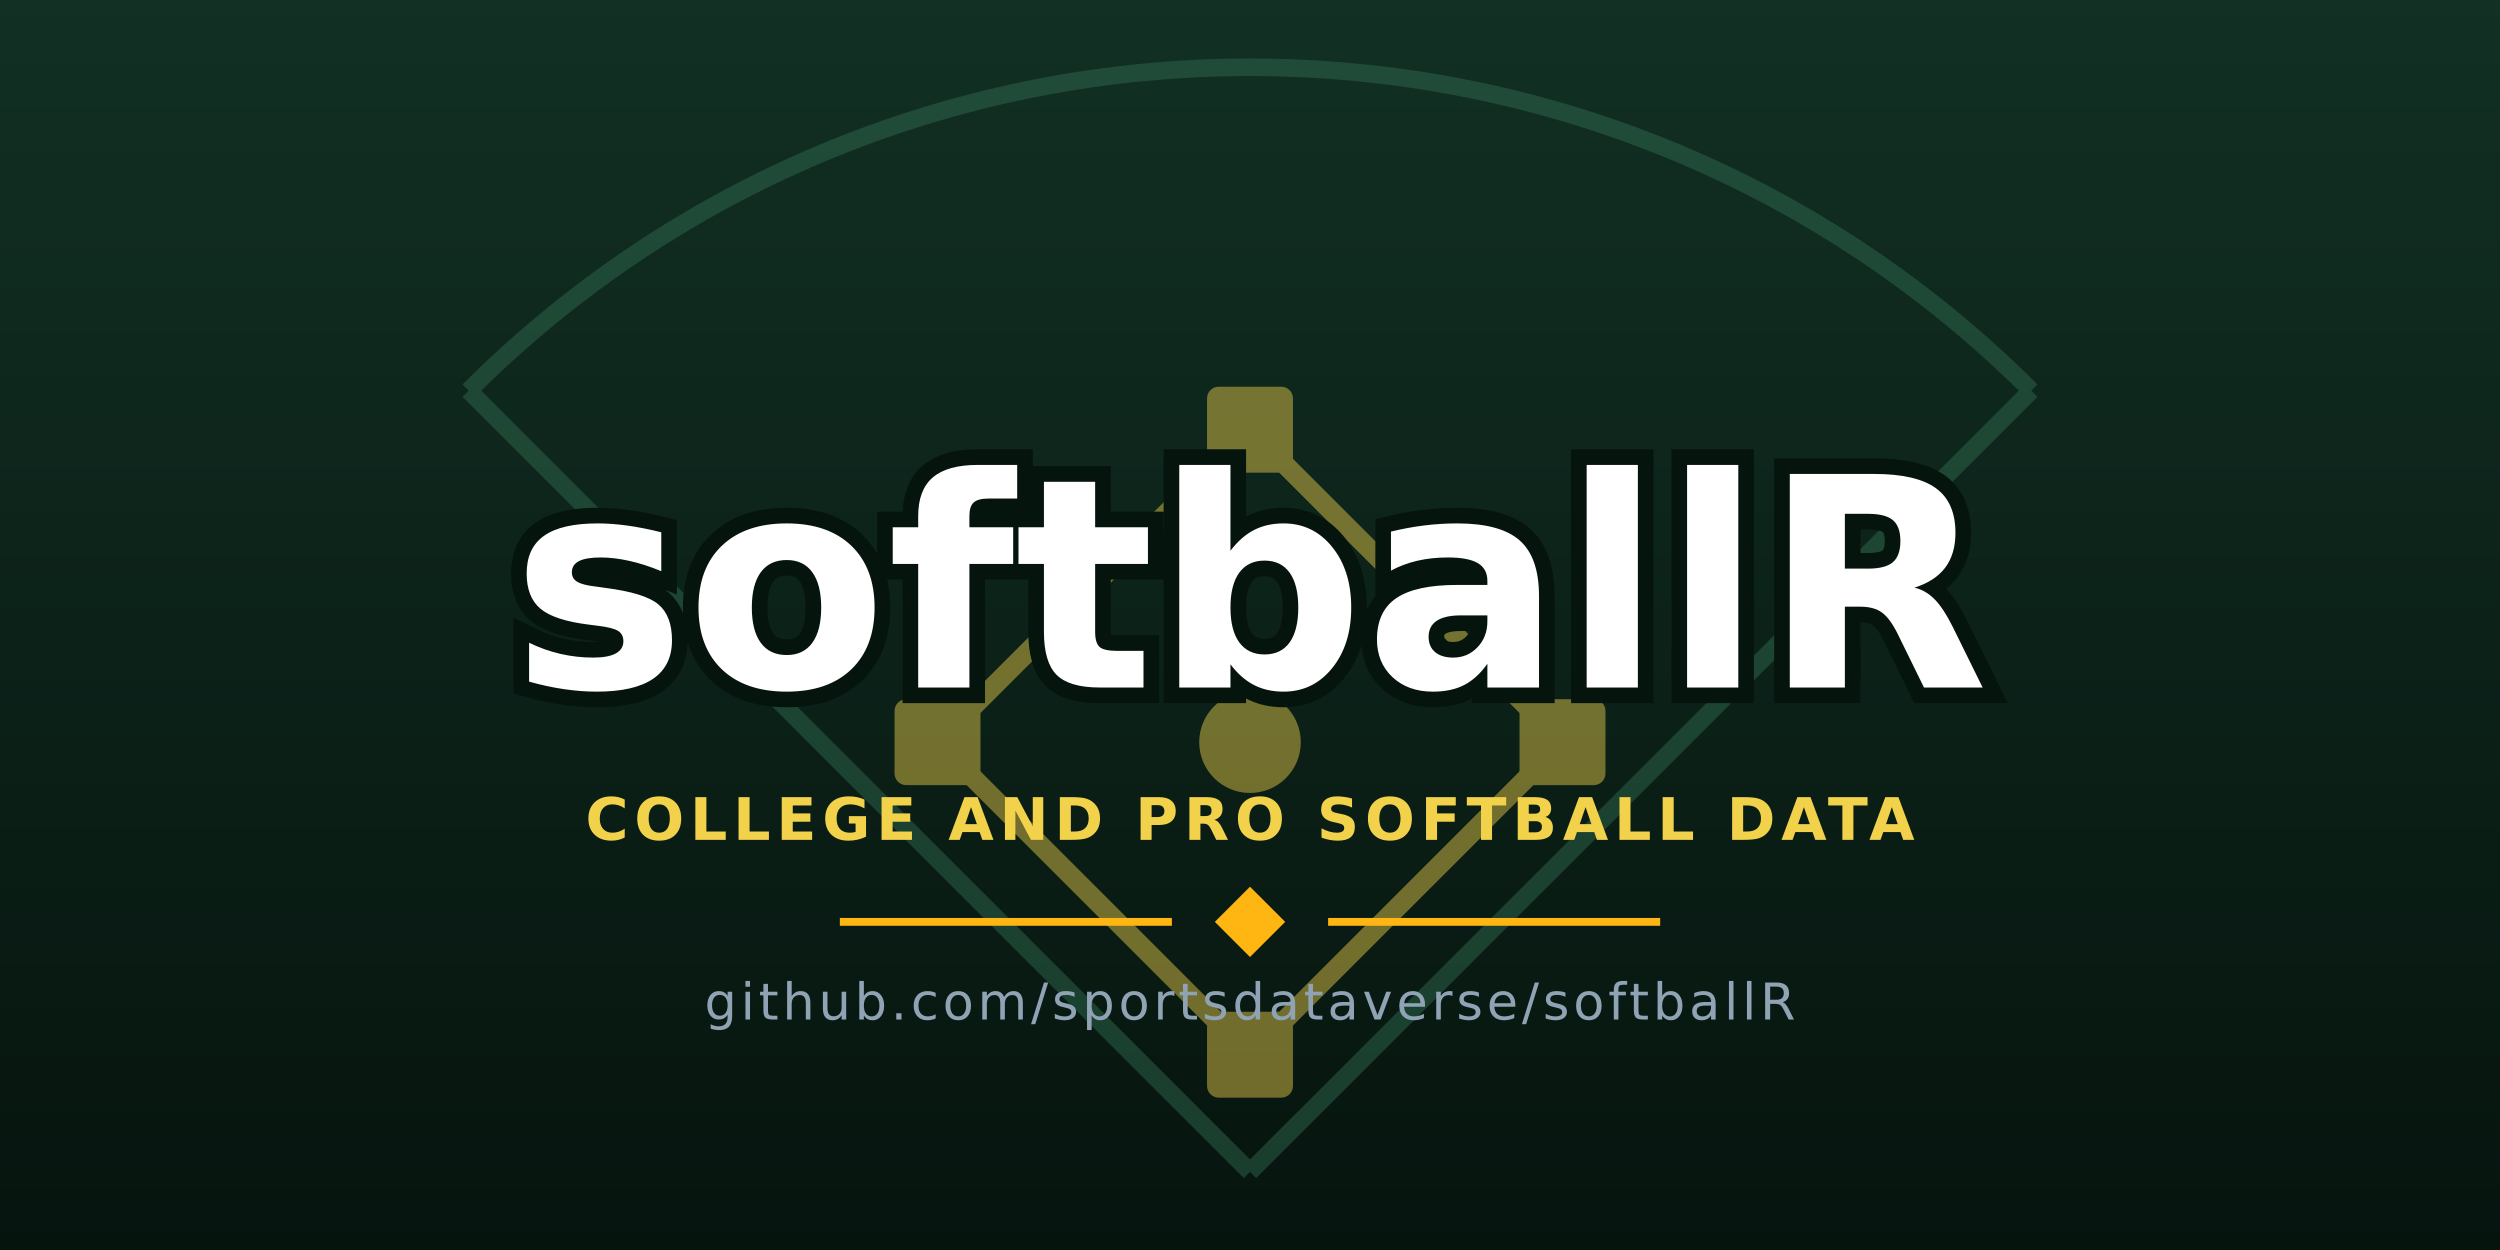
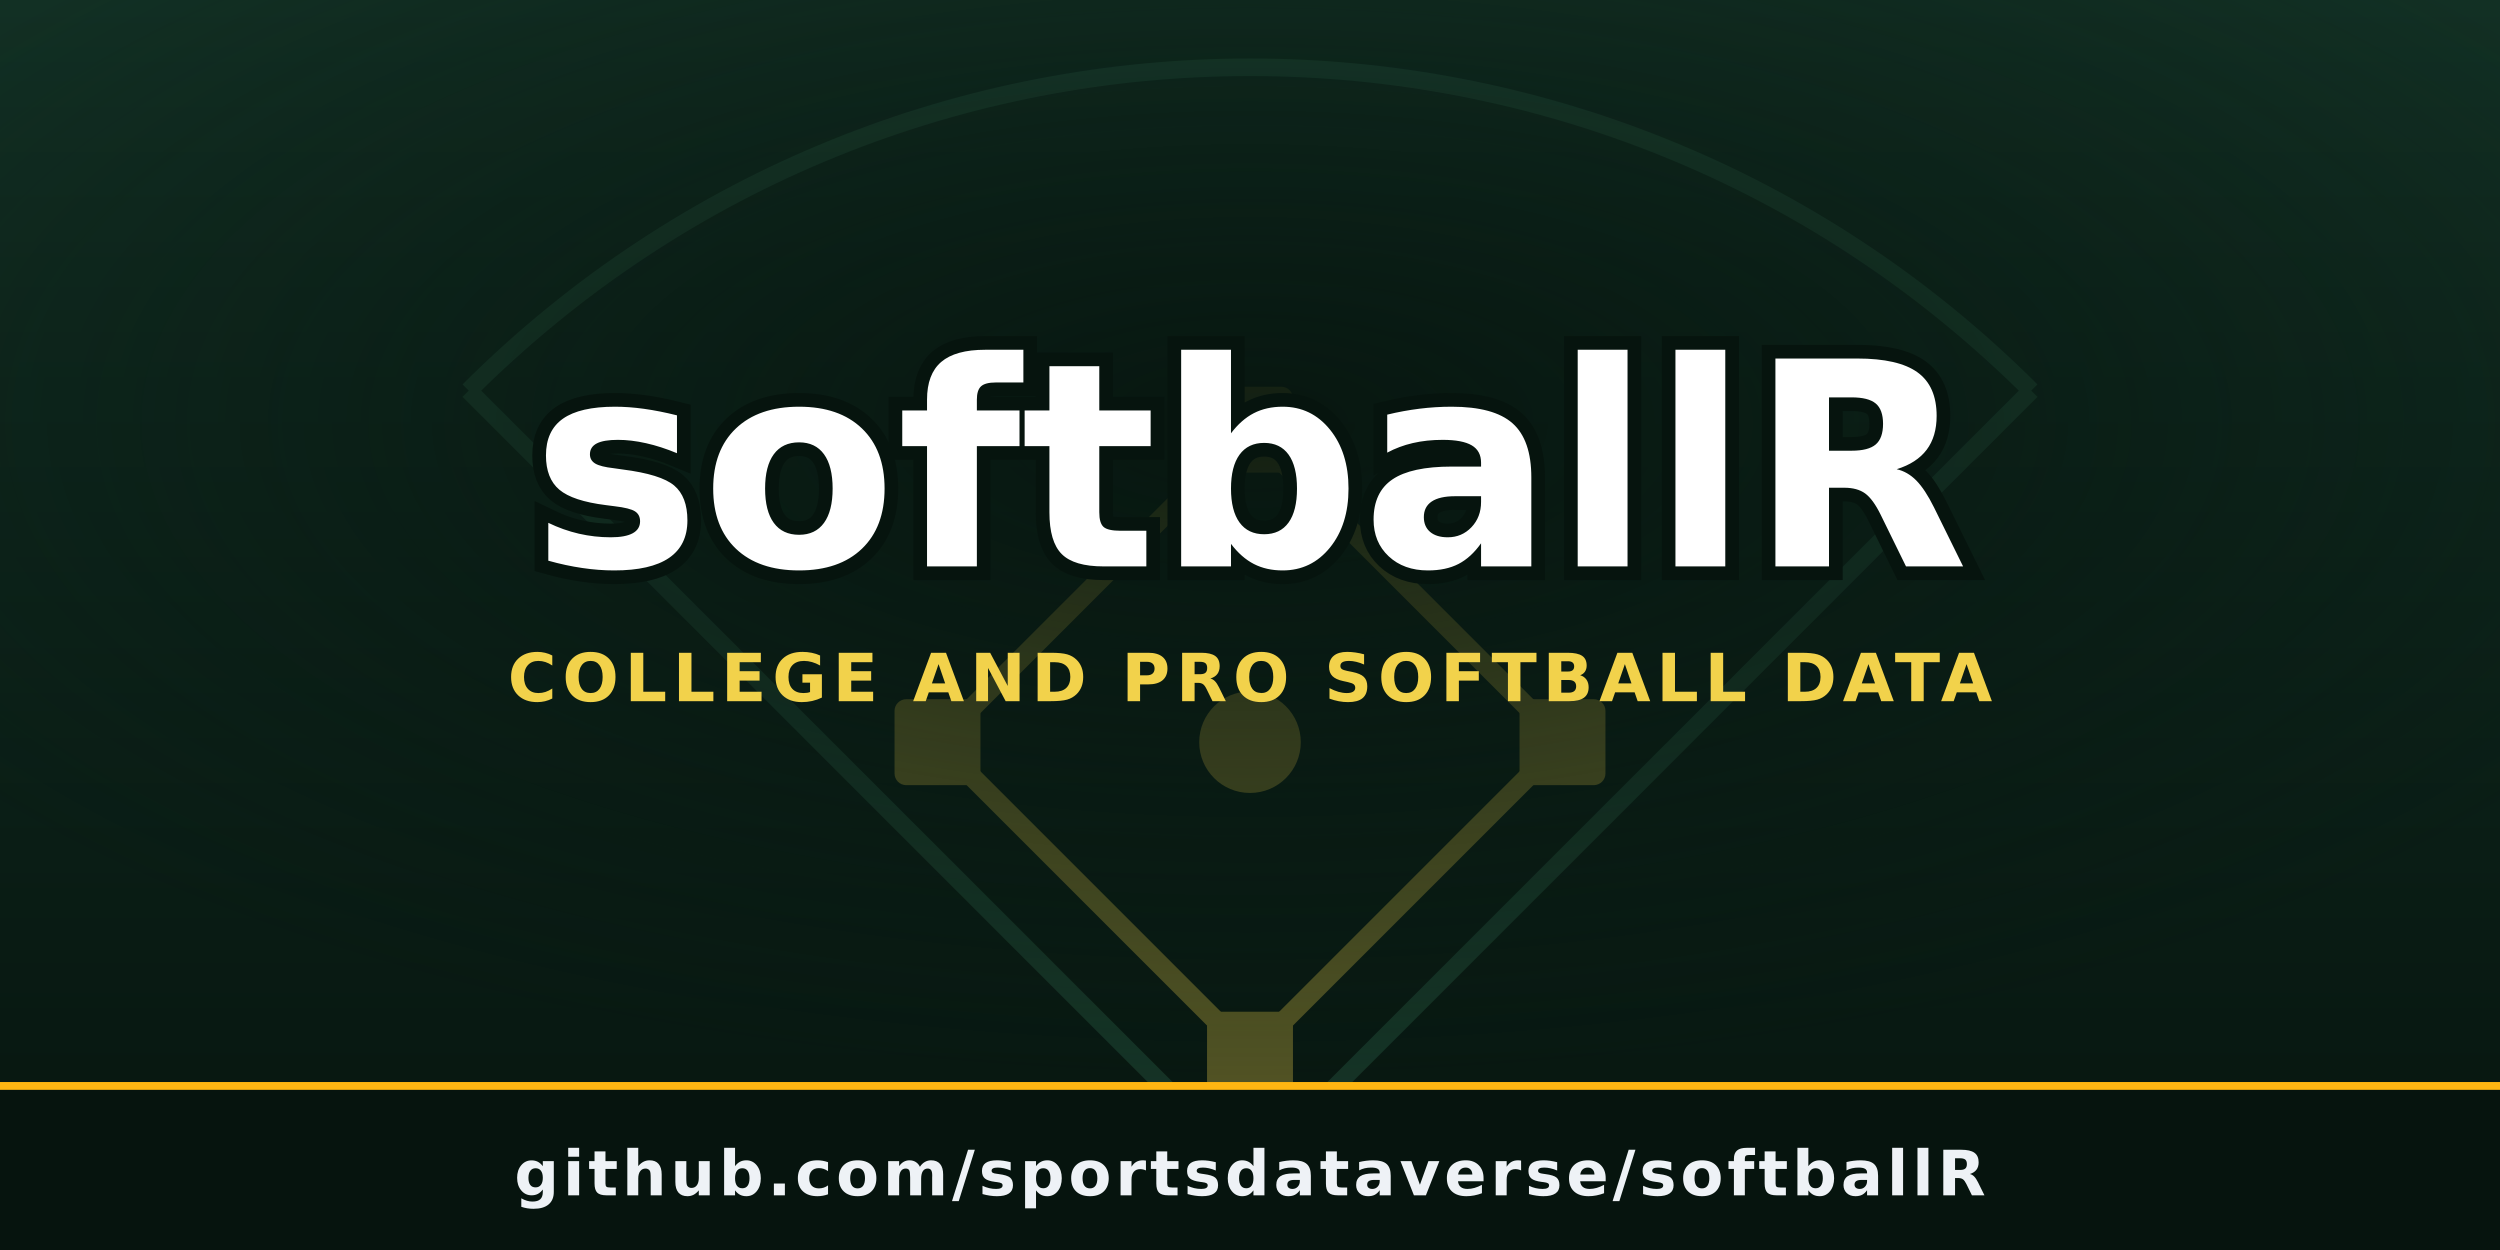
<svg xmlns="http://www.w3.org/2000/svg" width="1280" height="640" viewBox="0 0 1280 640">
  <defs>
    <linearGradient id="field" x1="0" y1="0" x2="0" y2="1">
      <stop offset="0%" stop-color="#123024" />
      <stop offset="100%" stop-color="#06140E" />
    </linearGradient>
+     <radialGradient id="focus" cx="50%" cy="39%" r="62%">
+       <stop offset="0%" stop-color="#06140E" stop-opacity="0.86" />
+       <stop offset="100%" stop-color="#06140E" stop-opacity="0" />
+     </radialGradient>
  </defs>
  <rect width="1280" height="640" fill="url(#field)" />
-   <g opacity="0.45">
+   <g opacity="0.32">
    <g stroke="#316E52" stroke-width="9" fill="none" stroke-linejoin="round">
      <path d="M640,600 L240,200" />
      <path d="M640,600 L1040,200" />
      <path d="M240,200 A566,566 0 0 1 1040,200" />
    </g>
    <g stroke="#F2D24B" stroke-width="10" fill="none" stroke-linejoin="round">
      <polygon points="640,540 800,380 640,220 480,380" />
    </g>
    <g fill="#F2D24B">
      <rect x="618" y="518" width="44" height="44" rx="6" />
      <rect x="778" y="358" width="44" height="44" rx="6" />
      <rect x="618" y="198" width="44" height="44" rx="6" />
      <rect x="458" y="358" width="44" height="44" rx="6" />
      <circle cx="640" cy="380" r="26" />
    </g>
  </g>
-   <text x="640" y="352" text-anchor="middle" font-family="'DejaVu Sans','Segoe UI',Verdana,sans-serif" font-size="150" font-weight="700" stroke="#06140E" stroke-width="16" paint-order="stroke">
+   <rect width="1280" height="554" fill="url(#focus)" />
+   <text x="640" y="290" text-anchor="middle" font-family="'DejaVu Sans','Segoe UI',Verdana,sans-serif" font-size="146" font-weight="700" stroke="#06140E" stroke-width="14" paint-order="stroke">
    <tspan fill="#FFFFFF">softballR</tspan>
  </text>
-   <text x="640" y="430" text-anchor="middle" font-family="'DejaVu Sans','Segoe UI',Verdana,sans-serif" font-size="30" font-weight="600" fill="#F2D24B" letter-spacing="3">COLLEGE AND PRO SOFTBALL DATA</text>
-   <rect x="430" y="470" width="170" height="4" fill="#FFB612" />
-   <rect x="680" y="470" width="170" height="4" fill="#FFB612" />
-   <polygon points="640,454 658,472 640,490 622,472" fill="#FFB612" />
-   <text x="640" y="522" text-anchor="middle" font-family="'DejaVu Sans','Segoe UI',Verdana,sans-serif" font-size="26" font-weight="400" fill="#8FA3B5" letter-spacing="2">github.com/sportsdataverse/softballR</text>
+   <text x="640" y="359" text-anchor="middle" font-family="'DejaVu Sans','Segoe UI',Verdana,sans-serif" font-size="34" font-weight="600" fill="#F2D24B" letter-spacing="3">COLLEGE AND PRO SOFTBALL DATA</text>
+   <rect x="0" y="554" width="1280" height="86" fill="#06140E" />
+   <rect x="0" y="554" width="1280" height="4" fill="#FFB612" />
+   <text x="640" y="612" text-anchor="middle" font-family="'DejaVu Sans','Segoe UI',Verdana,sans-serif" font-size="32" font-weight="600" fill="#EEF2F6" letter-spacing="2">github.com/sportsdataverse/softballR</text>
</svg>
